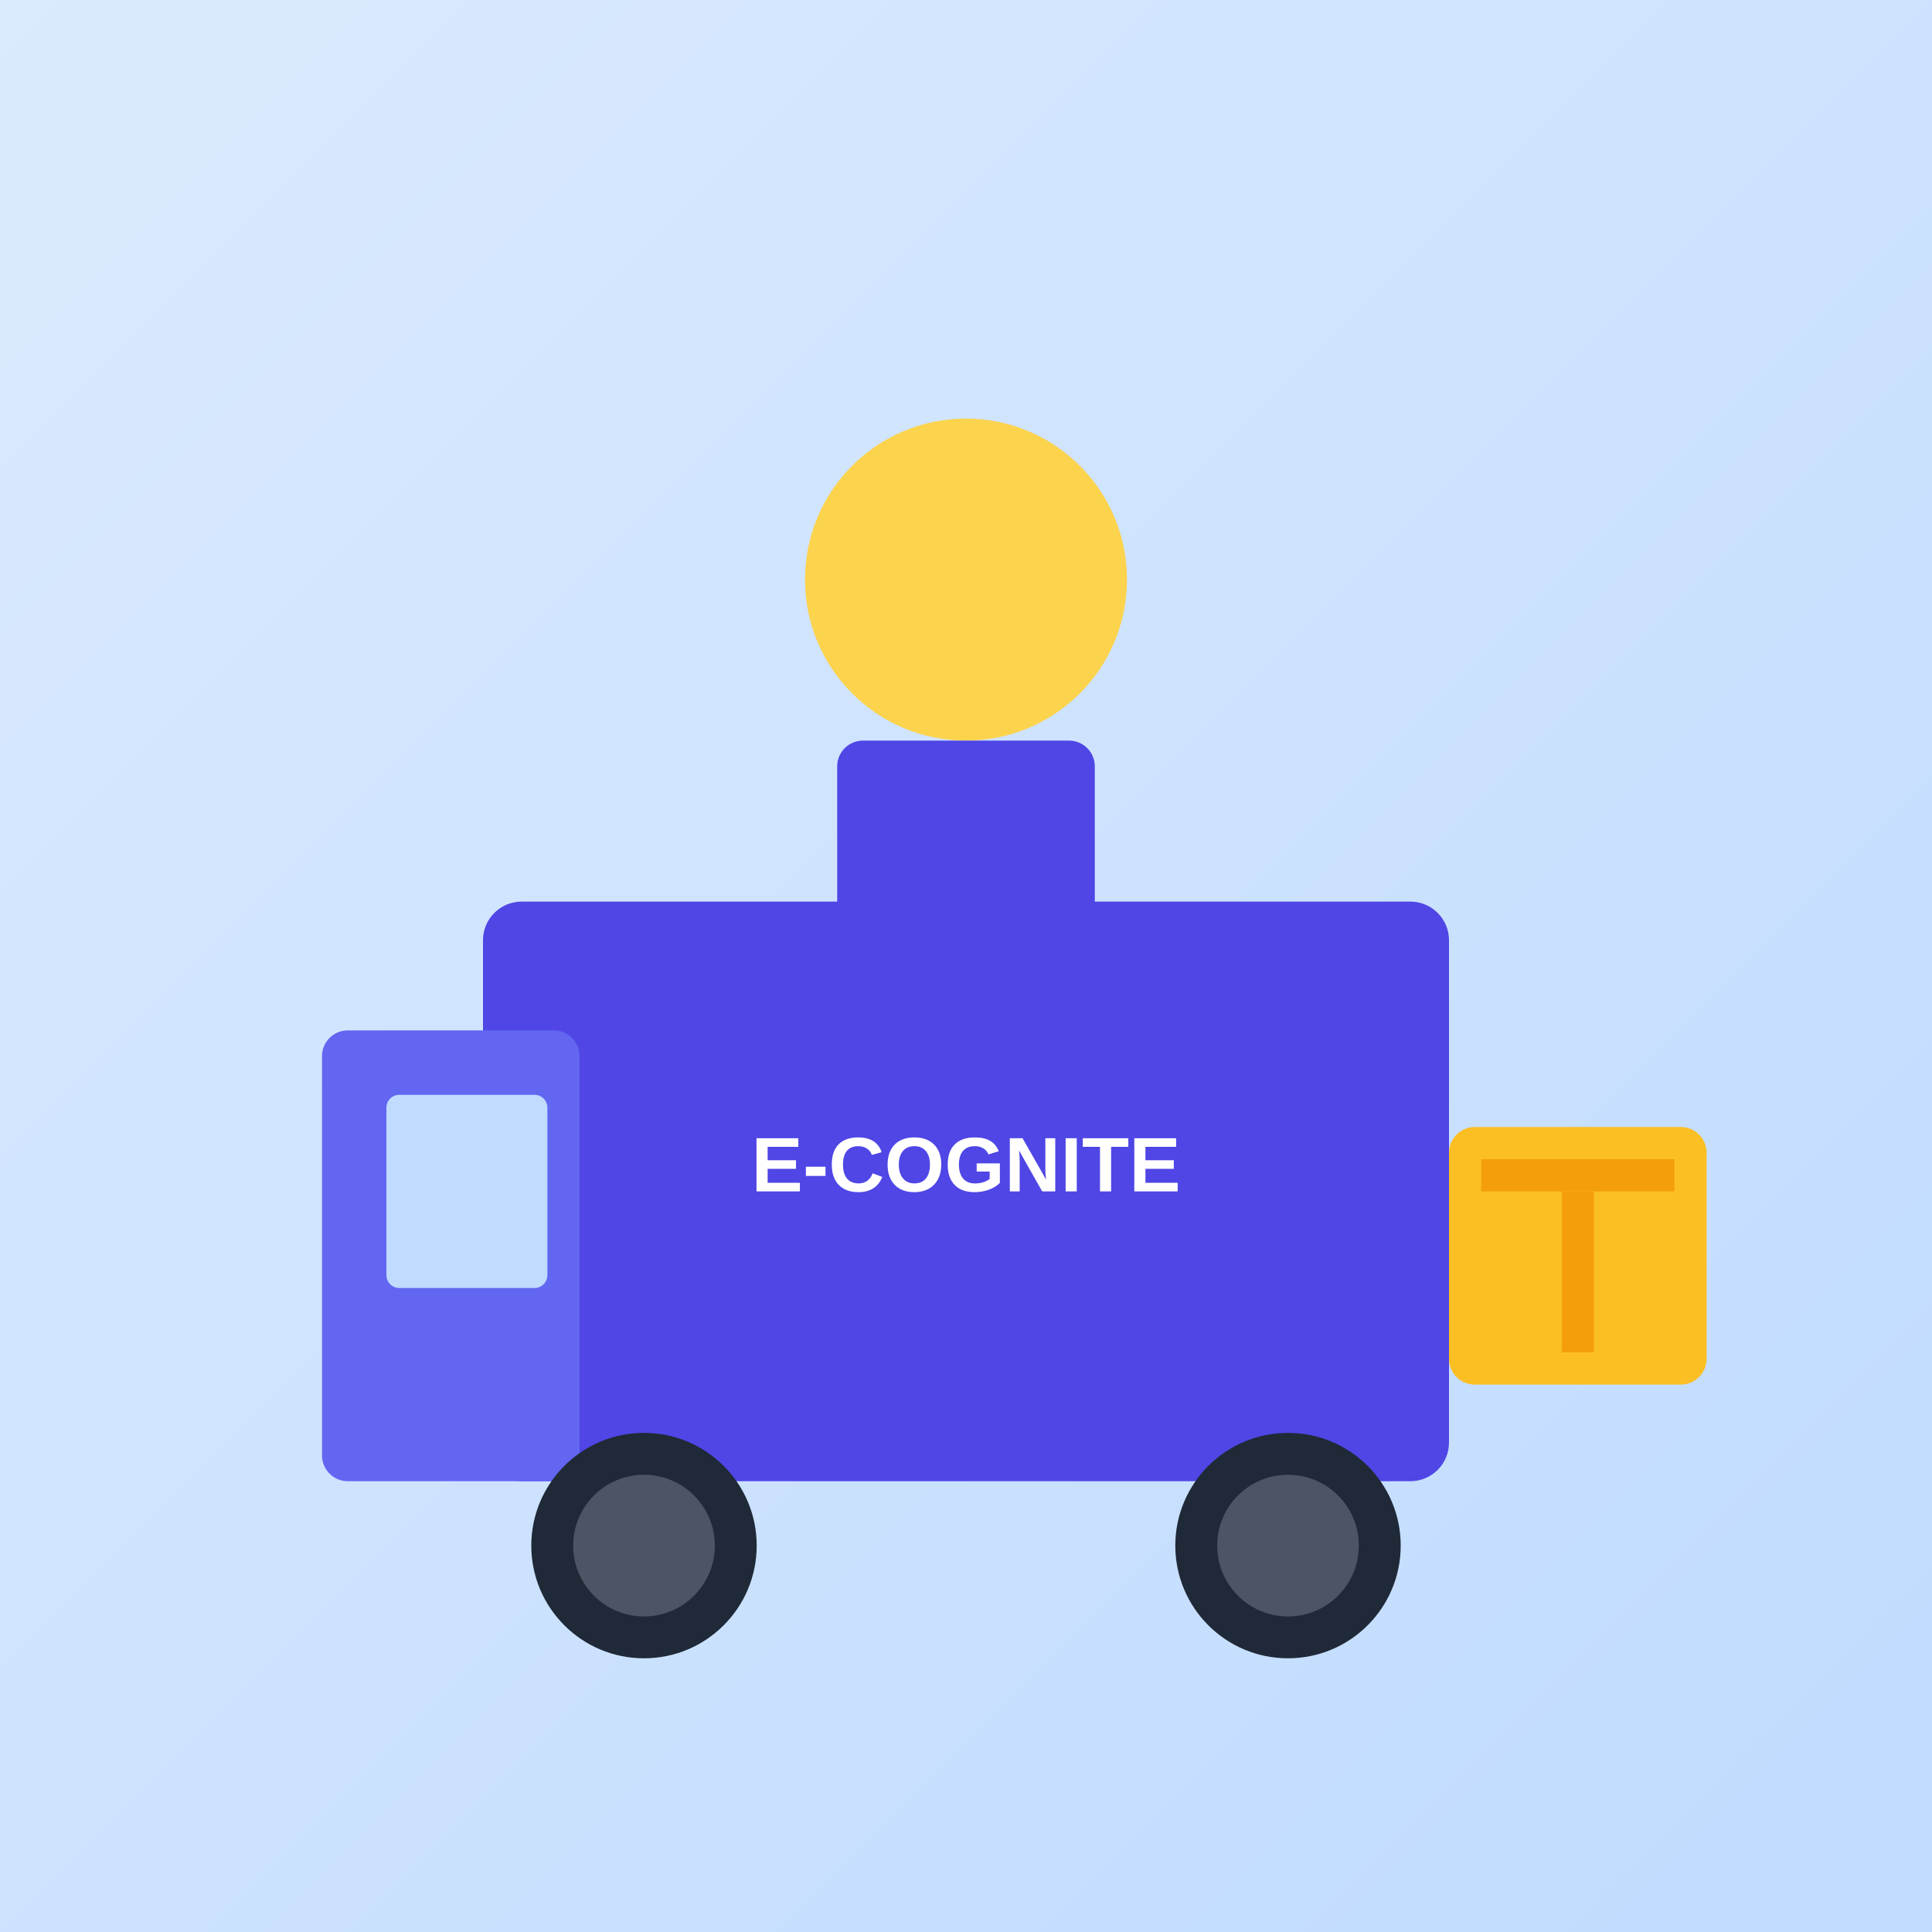
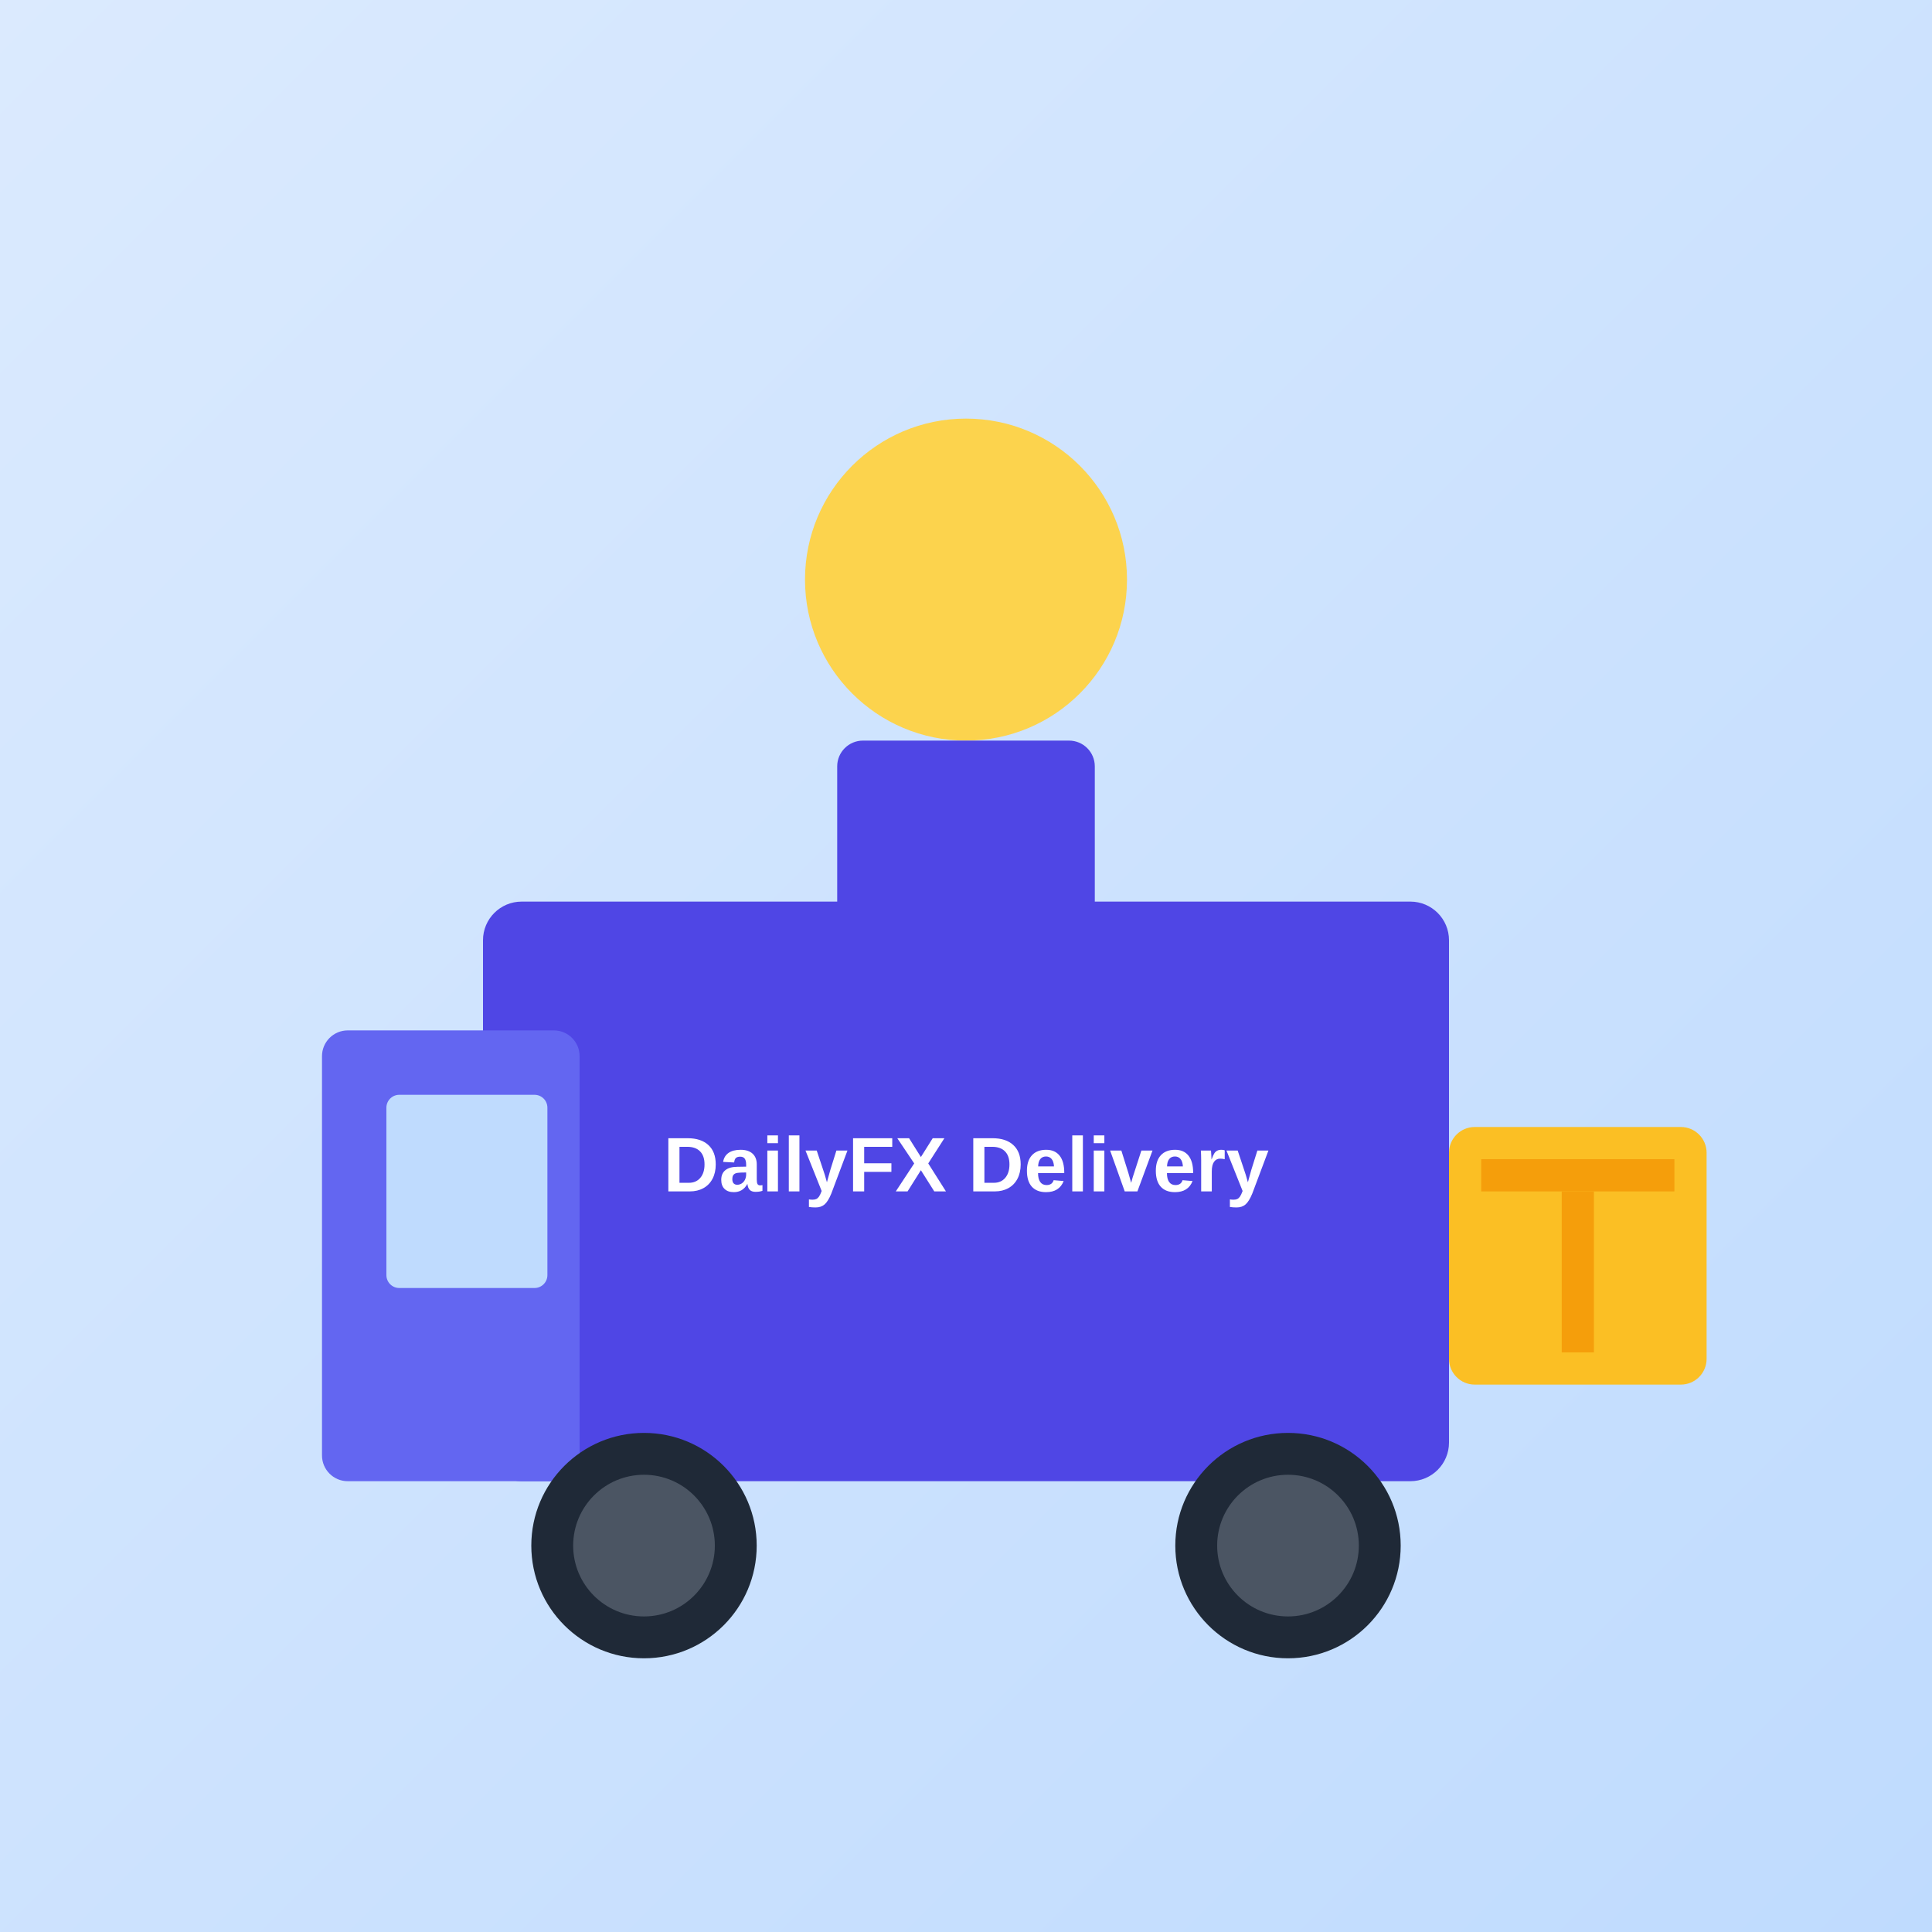
<svg xmlns="http://www.w3.org/2000/svg" viewBox="0 0 600 600">
  <defs>
    <linearGradient id="bg1" x1="0%" y1="0%" x2="100%" y2="100%">
      <stop offset="0%" style="stop-color:#dbeafe" />
      <stop offset="100%" style="stop-color:#bfdbfe" />
    </linearGradient>
  </defs>
  <rect width="600" height="600" fill="url(#bg1)" />
  <rect x="150" y="280" width="300" height="180" fill="#4f46e5" rx="12" />
  <rect x="100" y="320" width="80" height="140" fill="#6366f1" rx="8" />
  <rect x="120" y="340" width="50" height="60" fill="#bfdbfe" rx="4" />
  <circle cx="200" cy="480" r="35" fill="#1f2937" />
  <circle cx="200" cy="480" r="22" fill="#4b5563" />
  <circle cx="400" cy="480" r="35" fill="#1f2937" />
  <circle cx="400" cy="480" r="22" fill="#4b5563" />
  <circle cx="300" cy="180" r="50" fill="#fcd34d" />
  <rect x="260" y="230" width="80" height="100" fill="#4f46e5" rx="8" />
-   <text x="300" y="370" font-family="Arial,sans-serif" font-size="24" font-weight="bold" fill="white" text-anchor="middle">E-COGNITE</text>
+   <text x="300" y="370" font-family="Arial,sans-serif" font-size="24" font-weight="bold" fill="white" text-anchor="middle">DailyFX Delivery</text>
  <rect x="450" y="350" width="80" height="80" fill="#fbbf24" rx="8" />
  <rect x="460" y="360" width="60" height="10" fill="#f59e0b" />
  <rect x="485" y="370" width="10" height="50" fill="#f59e0b" />
</svg>
